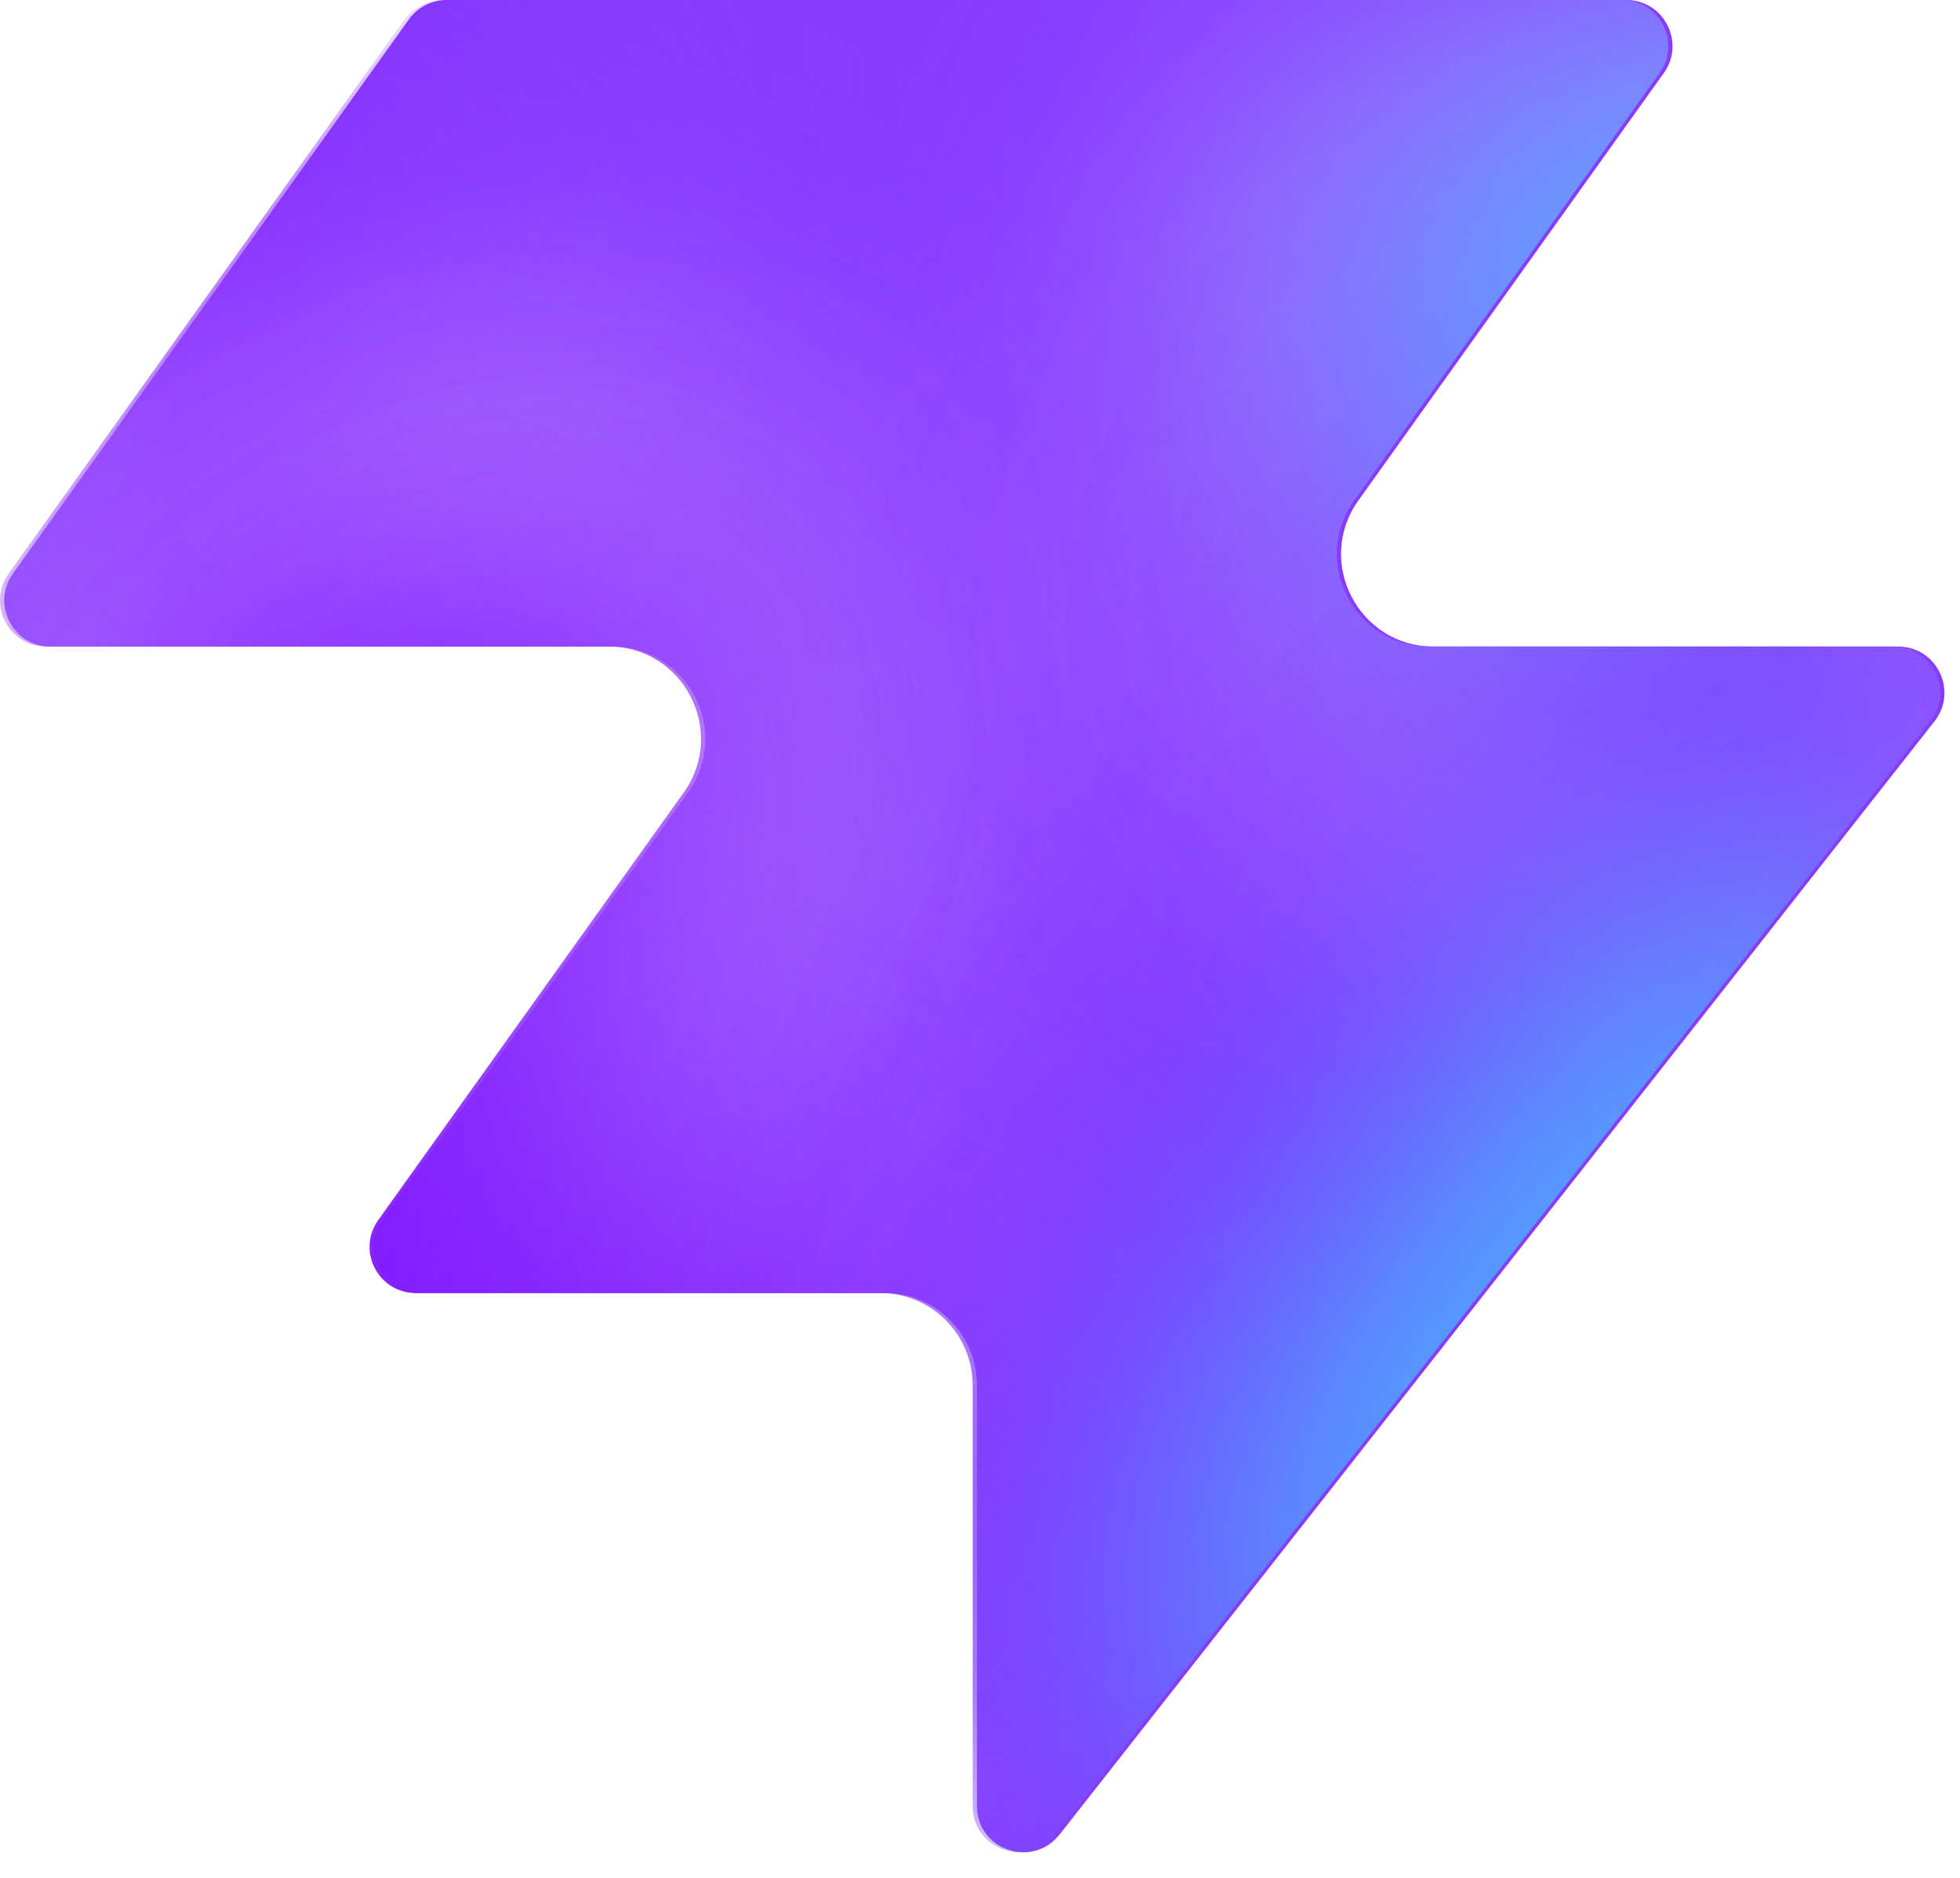
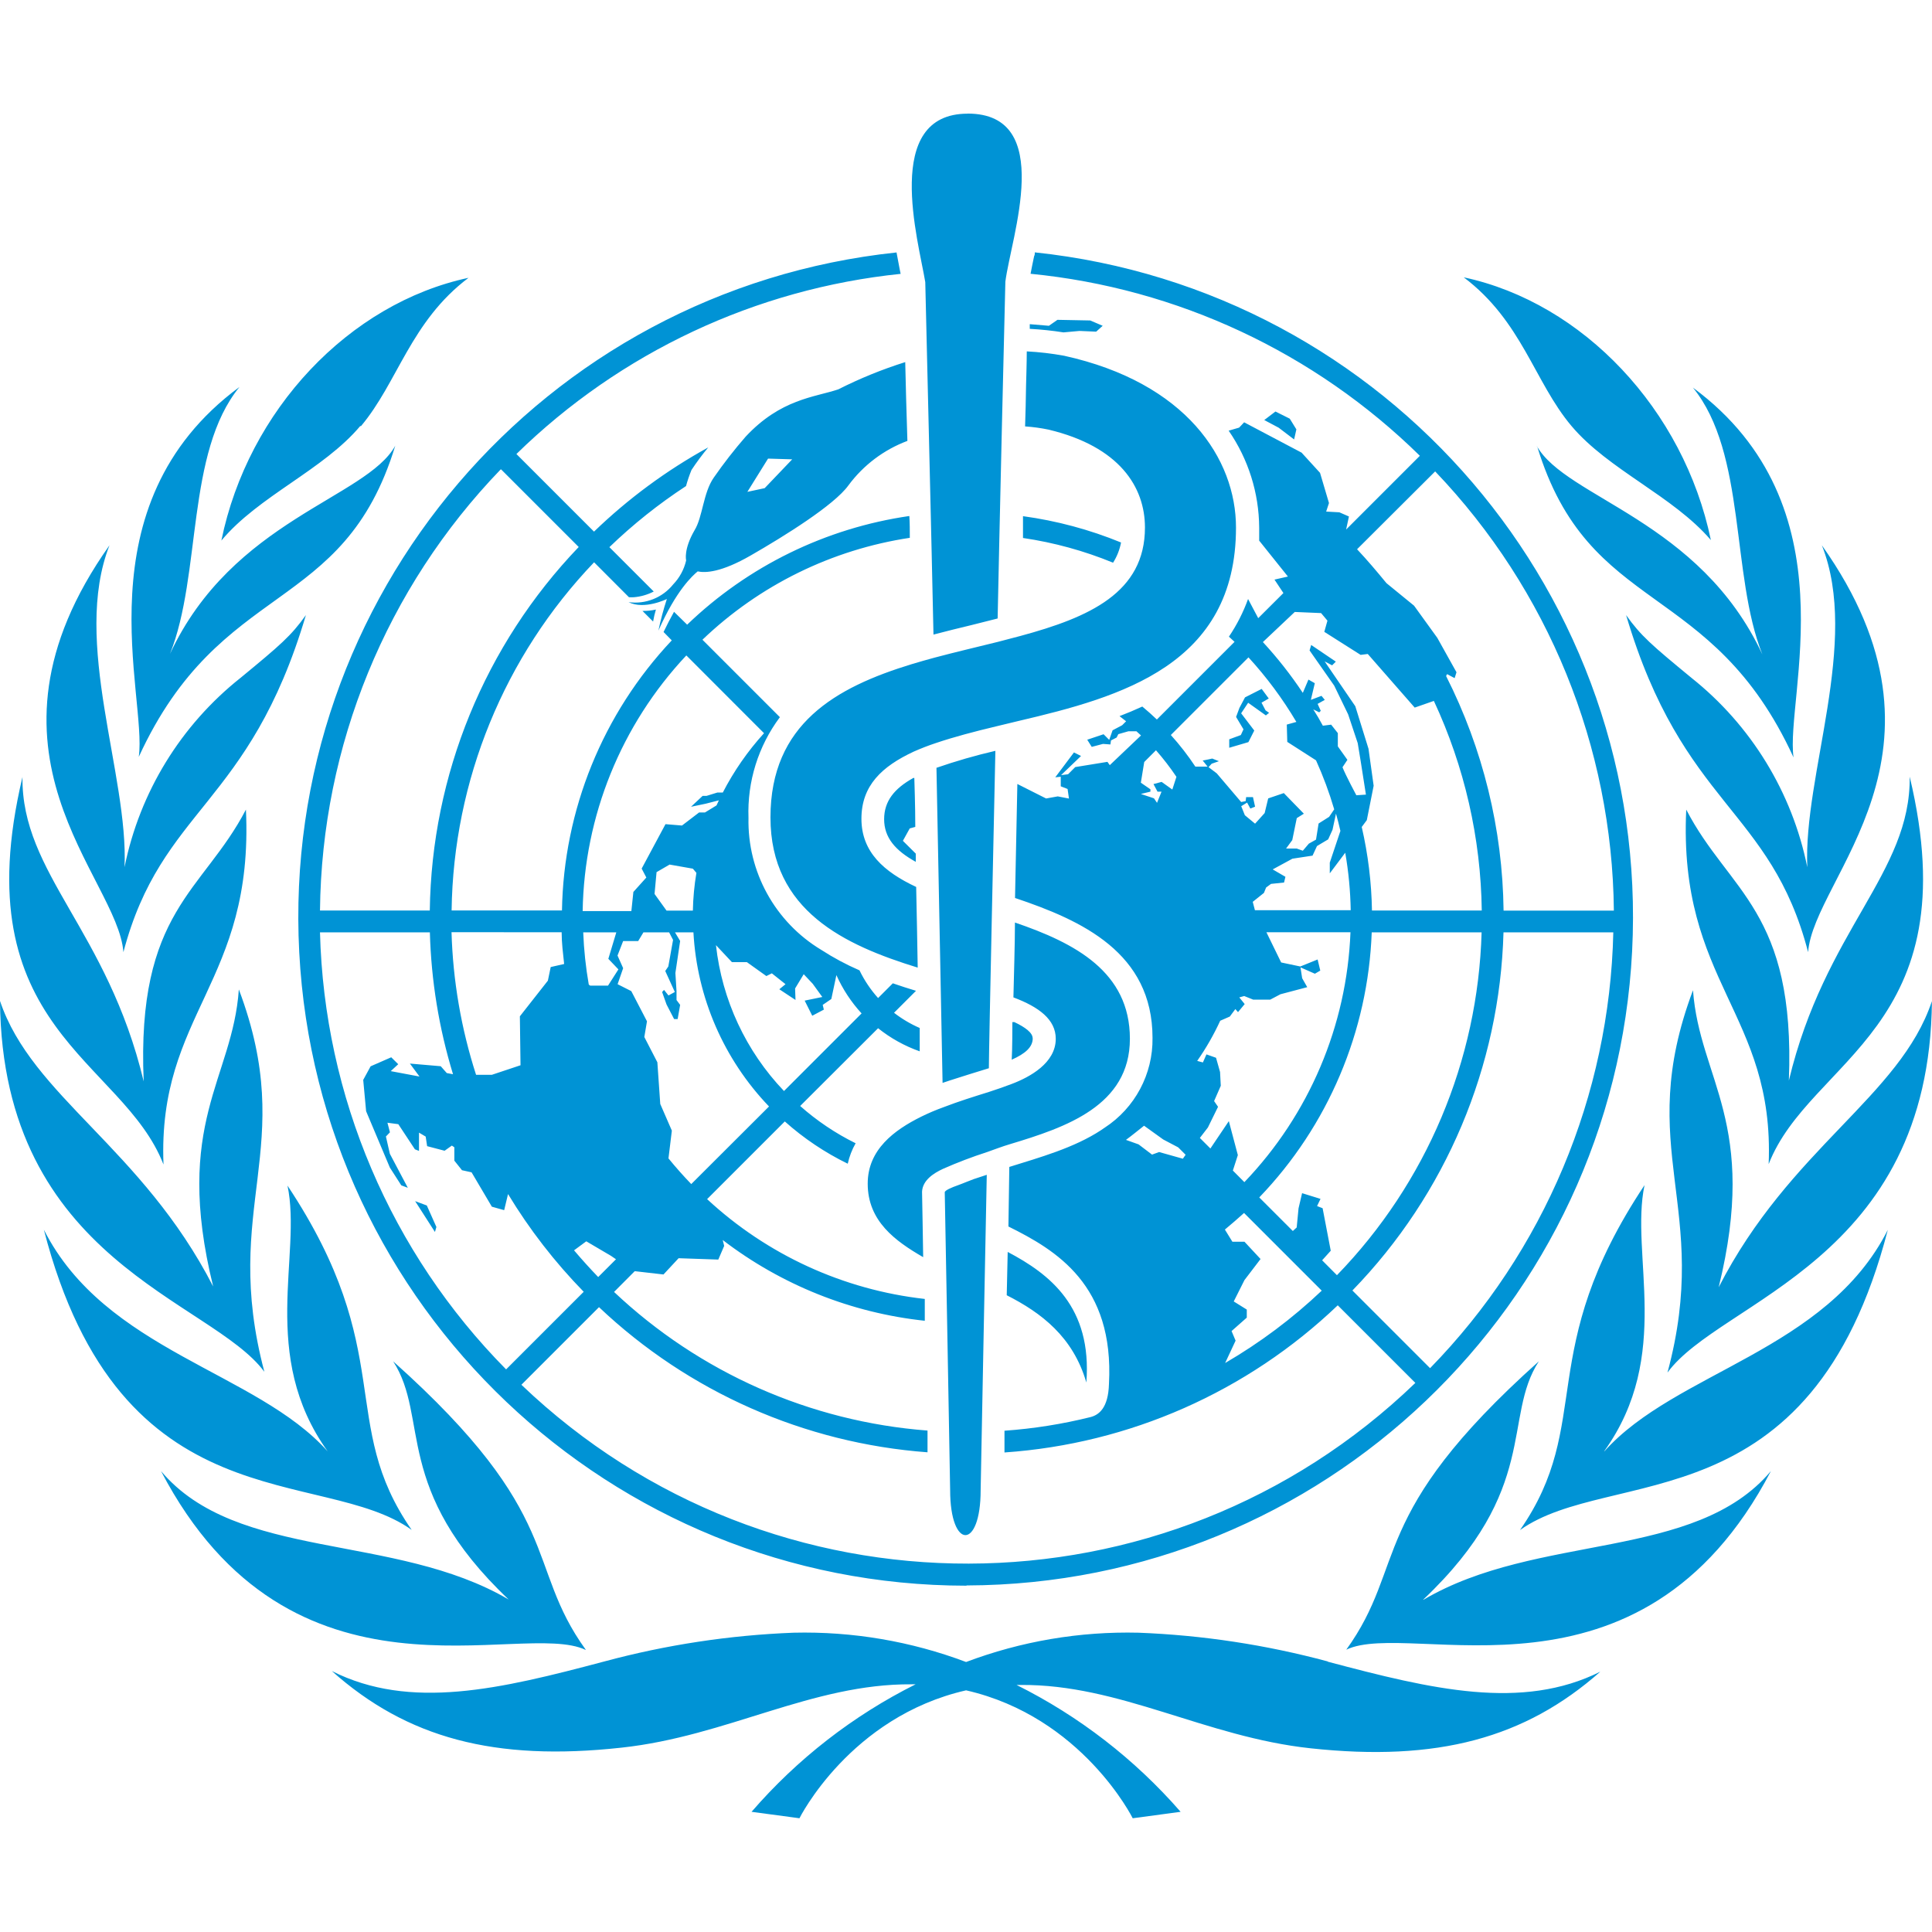
- <svg xmlns="http://www.w3.org/2000/svg" width="48" height="46" fill="none" viewBox="0 0 48 46">
-   <path fill="#863bff" d="M25.946 44.938c-.664.845-2.021.375-2.021-.698V33.937a2.26 2.26 0 0 0-2.262-2.262H10.287c-.92 0-1.456-1.04-.92-1.788l7.48-10.471c1.07-1.497 0-3.578-1.842-3.578H1.237c-.92 0-1.456-1.04-.92-1.788L10.013.474c.214-.297.556-.474.92-.474h28.894c.92 0 1.456 1.04.92 1.788l-7.48 10.471c-1.07 1.498 0 3.579 1.842 3.579h11.377c.943 0 1.473 1.088.89 1.83L25.947 44.94z" style="fill:#863bff;fill:color(display-p3 .525 .23 1);fill-opacity:1" />
-   <mask id="a" width="48" height="46" x="0" y="0" maskUnits="userSpaceOnUse" style="mask-type:alpha">
-     <path fill="#000" d="M25.842 44.938c-.664.844-2.021.375-2.021-.698V33.937a2.26 2.26 0 0 0-2.262-2.262H10.183c-.92 0-1.456-1.04-.92-1.788l7.48-10.471c1.07-1.498 0-3.579-1.842-3.579H1.133c-.92 0-1.456-1.04-.92-1.787L9.91.473c.214-.297.556-.474.92-.474h28.894c.92 0 1.456 1.04.92 1.788l-7.48 10.471c-1.07 1.498 0 3.578 1.842 3.578h11.377c.943 0 1.473 1.088.89 1.832L25.843 44.94z" style="fill:#000;fill-opacity:1" />
-   </mask>
-   <g mask="url(#a)">
-     <g filter="url(#b)">
-       <ellipse cx="5.508" cy="14.704" fill="#ede6ff" rx="5.508" ry="14.704" style="fill:#ede6ff;fill:color(display-p3 .927 .903 1);fill-opacity:1" transform="matrix(.00324 1 1 -.00324 -4.47 31.516)" />
-     </g>
-     <g filter="url(#c)">
-       <ellipse cx="10.399" cy="29.851" fill="#ede6ff" rx="10.399" ry="29.851" style="fill:#ede6ff;fill:color(display-p3 .927 .903 1);fill-opacity:1" transform="matrix(.00324 1 1 -.00324 -39.328 7.883)" />
-     </g>
-     <g filter="url(#d)">
-       <ellipse cx="5.508" cy="30.487" fill="#7e14ff" rx="5.508" ry="30.487" style="fill:#7e14ff;fill:color(display-p3 .492 .077 1);fill-opacity:1" transform="rotate(89.814 -25.913 -14.639)scale(1 -1)" />
-     </g>
-     <g filter="url(#e)">
-       <ellipse cx="5.508" cy="30.599" fill="#7e14ff" rx="5.508" ry="30.599" style="fill:#7e14ff;fill:color(display-p3 .492 .077 1);fill-opacity:1" transform="rotate(89.814 -32.644 -3.334)scale(1 -1)" />
-     </g>
-     <g filter="url(#f)">
-       <ellipse cx="5.508" cy="30.599" fill="#7e14ff" rx="5.508" ry="30.599" style="fill:#7e14ff;fill:color(display-p3 .492 .077 1);fill-opacity:1" transform="matrix(.00324 1 1 -.00324 -34.34 30.47)" />
-     </g>
-     <g filter="url(#g)">
-       <ellipse cx="14.072" cy="22.078" fill="#ede6ff" rx="14.072" ry="22.078" style="fill:#ede6ff;fill:color(display-p3 .927 .903 1);fill-opacity:1" transform="rotate(93.35 24.506 48.493)scale(-1 1)" />
-     </g>
-     <g filter="url(#h)">
-       <ellipse cx="3.47" cy="21.501" fill="#7e14ff" rx="3.47" ry="21.501" style="fill:#7e14ff;fill:color(display-p3 .492 .077 1);fill-opacity:1" transform="rotate(89.009 28.708 47.59)scale(-1 1)" />
-     </g>
-     <g filter="url(#i)">
-       <ellipse cx="3.47" cy="21.501" fill="#7e14ff" rx="3.47" ry="21.501" style="fill:#7e14ff;fill:color(display-p3 .492 .077 1);fill-opacity:1" transform="rotate(89.009 28.708 47.59)scale(-1 1)" />
-     </g>
-     <g filter="url(#j)">
-       <ellipse cx=".387" cy="8.972" fill="#7e14ff" rx="4.407" ry="29.108" style="fill:#7e14ff;fill:color(display-p3 .492 .077 1);fill-opacity:1" transform="rotate(39.51 .387 8.972)" />
-     </g>
-     <g filter="url(#k)">
-       <ellipse cx="47.523" cy="-6.092" fill="#7e14ff" rx="4.407" ry="29.108" style="fill:#7e14ff;fill:color(display-p3 .492 .077 1);fill-opacity:1" transform="rotate(37.892 47.523 -6.092)" />
-     </g>
-     <g filter="url(#l)">
-       <ellipse cx="41.412" cy="6.333" fill="#47bfff" rx="5.971" ry="9.665" style="fill:#47bfff;fill:color(display-p3 .28 .748 1);fill-opacity:1" transform="rotate(37.892 41.412 6.333)" />
-     </g>
-     <g filter="url(#m)">
-       <ellipse cx="-1.879" cy="38.332" fill="#7e14ff" rx="4.407" ry="29.108" style="fill:#7e14ff;fill:color(display-p3 .492 .077 1);fill-opacity:1" transform="rotate(37.892 -1.88 38.332)" />
-     </g>
-     <g filter="url(#n)">
-       <ellipse cx="-1.879" cy="38.332" fill="#7e14ff" rx="4.407" ry="29.108" style="fill:#7e14ff;fill:color(display-p3 .492 .077 1);fill-opacity:1" transform="rotate(37.892 -1.88 38.332)" />
-     </g>
-     <g filter="url(#o)">
-       <ellipse cx="35.651" cy="29.907" fill="#7e14ff" rx="4.407" ry="29.108" style="fill:#7e14ff;fill:color(display-p3 .492 .077 1);fill-opacity:1" transform="rotate(37.892 35.651 29.907)" />
-     </g>
-     <g filter="url(#p)">
-       <ellipse cx="38.418" cy="32.4" fill="#47bfff" rx="5.971" ry="15.297" style="fill:#47bfff;fill:color(display-p3 .28 .748 1);fill-opacity:1" transform="rotate(37.892 38.418 32.4)" />
-     </g>
-   </g>
-   <defs>
-     <filter id="b" width="60.045" height="41.654" x="-19.77" y="16.149" color-interpolation-filters="sRGB" filterUnits="userSpaceOnUse">
-       <feFlood flood-opacity="0" result="BackgroundImageFix" />
-       <feBlend in="SourceGraphic" in2="BackgroundImageFix" result="shape" />
-       <feGaussianBlur result="effect1_foregroundBlur_2002_17158" stdDeviation="7.659" />
-     </filter>
-     <filter id="c" width="90.34" height="51.437" x="-54.613" y="-7.533" color-interpolation-filters="sRGB" filterUnits="userSpaceOnUse">
-       <feFlood flood-opacity="0" result="BackgroundImageFix" />
-       <feBlend in="SourceGraphic" in2="BackgroundImageFix" result="shape" />
-       <feGaussianBlur result="effect1_foregroundBlur_2002_17158" stdDeviation="7.659" />
-     </filter>
-     <filter id="d" width="79.355" height="29.4" x="-49.64" y="2.03" color-interpolation-filters="sRGB" filterUnits="userSpaceOnUse">
-       <feFlood flood-opacity="0" result="BackgroundImageFix" />
-       <feBlend in="SourceGraphic" in2="BackgroundImageFix" result="shape" />
-       <feGaussianBlur result="effect1_foregroundBlur_2002_17158" stdDeviation="4.596" />
-     </filter>
-     <filter id="e" width="79.579" height="29.4" x="-45.045" y="20.029" color-interpolation-filters="sRGB" filterUnits="userSpaceOnUse">
-       <feFlood flood-opacity="0" result="BackgroundImageFix" />
-       <feBlend in="SourceGraphic" in2="BackgroundImageFix" result="shape" />
-       <feGaussianBlur result="effect1_foregroundBlur_2002_17158" stdDeviation="4.596" />
-     </filter>
-     <filter id="f" width="79.579" height="29.4" x="-43.513" y="21.178" color-interpolation-filters="sRGB" filterUnits="userSpaceOnUse">
-       <feFlood flood-opacity="0" result="BackgroundImageFix" />
-       <feBlend in="SourceGraphic" in2="BackgroundImageFix" result="shape" />
-       <feGaussianBlur result="effect1_foregroundBlur_2002_17158" stdDeviation="4.596" />
-     </filter>
-     <filter id="g" width="74.749" height="58.852" x="15.756" y="-17.901" color-interpolation-filters="sRGB" filterUnits="userSpaceOnUse">
-       <feFlood flood-opacity="0" result="BackgroundImageFix" />
-       <feBlend in="SourceGraphic" in2="BackgroundImageFix" result="shape" />
-       <feGaussianBlur result="effect1_foregroundBlur_2002_17158" stdDeviation="7.659" />
-     </filter>
-     <filter id="h" width="61.377" height="25.362" x="23.548" y="2.284" color-interpolation-filters="sRGB" filterUnits="userSpaceOnUse">
-       <feFlood flood-opacity="0" result="BackgroundImageFix" />
-       <feBlend in="SourceGraphic" in2="BackgroundImageFix" result="shape" />
-       <feGaussianBlur result="effect1_foregroundBlur_2002_17158" stdDeviation="4.596" />
-     </filter>
-     <filter id="i" width="61.377" height="25.362" x="23.548" y="2.284" color-interpolation-filters="sRGB" filterUnits="userSpaceOnUse">
-       <feFlood flood-opacity="0" result="BackgroundImageFix" />
-       <feBlend in="SourceGraphic" in2="BackgroundImageFix" result="shape" />
-       <feGaussianBlur result="effect1_foregroundBlur_2002_17158" stdDeviation="4.596" />
-     </filter>
-     <filter id="j" width="56.045" height="63.649" x="-27.636" y="-22.853" color-interpolation-filters="sRGB" filterUnits="userSpaceOnUse">
-       <feFlood flood-opacity="0" result="BackgroundImageFix" />
-       <feBlend in="SourceGraphic" in2="BackgroundImageFix" result="shape" />
-       <feGaussianBlur result="effect1_foregroundBlur_2002_17158" stdDeviation="4.596" />
-     </filter>
-     <filter id="k" width="54.814" height="64.646" x="20.116" y="-38.415" color-interpolation-filters="sRGB" filterUnits="userSpaceOnUse">
-       <feFlood flood-opacity="0" result="BackgroundImageFix" />
-       <feBlend in="SourceGraphic" in2="BackgroundImageFix" result="shape" />
-       <feGaussianBlur result="effect1_foregroundBlur_2002_17158" stdDeviation="4.596" />
-     </filter>
-     <filter id="l" width="33.541" height="35.313" x="24.641" y="-11.323" color-interpolation-filters="sRGB" filterUnits="userSpaceOnUse">
-       <feFlood flood-opacity="0" result="BackgroundImageFix" />
-       <feBlend in="SourceGraphic" in2="BackgroundImageFix" result="shape" />
-       <feGaussianBlur result="effect1_foregroundBlur_2002_17158" stdDeviation="4.596" />
-     </filter>
-     <filter id="m" width="54.814" height="64.646" x="-29.286" y="6.009" color-interpolation-filters="sRGB" filterUnits="userSpaceOnUse">
-       <feFlood flood-opacity="0" result="BackgroundImageFix" />
-       <feBlend in="SourceGraphic" in2="BackgroundImageFix" result="shape" />
-       <feGaussianBlur result="effect1_foregroundBlur_2002_17158" stdDeviation="4.596" />
-     </filter>
-     <filter id="n" width="54.814" height="64.646" x="-29.286" y="6.009" color-interpolation-filters="sRGB" filterUnits="userSpaceOnUse">
-       <feFlood flood-opacity="0" result="BackgroundImageFix" />
-       <feBlend in="SourceGraphic" in2="BackgroundImageFix" result="shape" />
-       <feGaussianBlur result="effect1_foregroundBlur_2002_17158" stdDeviation="4.596" />
-     </filter>
-     <filter id="o" width="54.814" height="64.646" x="8.244" y="-2.416" color-interpolation-filters="sRGB" filterUnits="userSpaceOnUse">
-       <feFlood flood-opacity="0" result="BackgroundImageFix" />
-       <feBlend in="SourceGraphic" in2="BackgroundImageFix" result="shape" />
-       <feGaussianBlur result="effect1_foregroundBlur_2002_17158" stdDeviation="4.596" />
-     </filter>
-     <filter id="p" width="39.409" height="43.623" x="18.713" y="10.588" color-interpolation-filters="sRGB" filterUnits="userSpaceOnUse">
-       <feFlood flood-opacity="0" result="BackgroundImageFix" />
-       <feBlend in="SourceGraphic" in2="BackgroundImageFix" result="shape" />
-       <feGaussianBlur result="effect1_foregroundBlur_2002_17158" stdDeviation="4.596" />
-     </filter>
-   </defs>
+ <svg xmlns="http://www.w3.org/2000/svg" fill="#0093D5" role="img" viewBox="0 0 24 24">
+   <path d="M12.021 1.412c-1.064 0-.612 1.578-.527 2.092 0 .025.086 3.571.102 4.379.162-.043.323-.082.476-.119l.321-.081c.015-.782.094-4.166.096-4.184.07-.551.627-2.088-.469-2.088zm-.312 12.04c.119-.041.238-.076.345-.111l.23-.071c0-.227.069-3.372.081-3.943a7.227 7.227 0 0 0-.732.211c.008.428.07 3.572.076 3.915zm.393 1.193c-.041.014-.144.058-.209.081-.066.023-.157.061-.157.085 0 .024.067 3.619.067 3.699 0 .744.379.749.379 0 0-.053.076-3.916.076-3.916s-.09.03-.155.051zm-.856-10.147a5.495 5.495 0 0 0-.833.339c-.297.099-.714.119-1.151.588a5.891 5.891 0 0 0-.396.509c-.131.188-.137.49-.238.653-.138.238-.105.37-.105.37v.007a.632.632 0 0 1-.16.295.605.605 0 0 1-.555.221c.198.099.476-.039.476-.039a3.643 3.643 0 0 0-.105.393c.221-.501.425-.684.488-.736.095.021.293.013.659-.198.414-.238 1.037-.625 1.213-.87a1.617 1.617 0 0 1 .733-.553c-.013-.377-.02-.704-.027-.981zM9.499 6.064L9.284 6.11l.257-.413.3.009zm1.28 8.64c0 .467.345.714.689.913 0-.079-.014-.801-.014-.813.007-.144.146-.231.26-.284a5.6 5.6 0 0 1 .546-.208c.102-.036.189-.07.287-.099.69-.208 1.489-.476 1.489-1.309 0-.833-.684-1.19-1.428-1.444 0 .268-.013.659-.019.93.317.119.526.275.526.514 0 .301-.321.476-.549.562a5.925 5.925 0 0 1-.28.098c-.183.057-.381.119-.565.19a2.713 2.713 0 0 0-.28.119c-.329.164-.663.406-.662.832zm4.575-8.15c0-.853-.619-1.801-2.136-2.135a3.653 3.653 0 0 0-.463-.054c0 .129-.009.424-.009.424 0 .093-.009.434-.012.508a2.142 2.142 0 0 1 .292.04c.882.211 1.197.714 1.197 1.216 0 .81-.693 1.116-1.547 1.347l-.282.074c-.258.064-.524.126-.787.196a10.782 10.782 0 0 0-.28.08c-.944.288-1.756.743-1.756 1.904 0 1.162.926 1.588 1.829 1.866q-.008-.499-.019-1.002c-.399-.187-.68-.433-.68-.847 0-.414.256-.65.647-.833a3.019 3.019 0 0 1 .279-.108c.225-.076.476-.142.744-.206l.282-.068c1.272-.298 2.701-.696 2.701-2.403zm-2.848 9.536c.428.217.824.516.989 1.084.073-.94-.455-1.347-.977-1.622l-.012.538zM19.52 5.29c.46.547 1.263.87 1.733 1.419-.337-1.622-1.589-2.947-3.07-3.264.723.544.878 1.3 1.337 1.845zM1.724 9.402c1.02-2.22 2.542-1.75 3.186-3.865-.357.649-2.023.922-2.798 2.585.394-.988.196-2.499.863-3.315-1.993 1.47-1.144 3.848-1.251 4.594zm1.847 5.324c.183.864-.357 2.111.5 3.304-.886-.993-2.761-1.245-3.526-2.754.952 3.69 3.452 2.928 4.569 3.729-.924-1.327-.168-2.209-1.544-4.279zm-.287 2.315c-.546-2.06.427-2.775-.317-4.75-.077 1.114-.82 1.657-.319 3.69C1.764 14.26.396 13.617 0 12.434c.027 3.235 2.627 3.715 3.284 4.607zm3.992 3.452c-.765-1.059-.238-1.658-2.392-3.582.455.702-.014 1.585 1.435 2.959-1.419-.833-3.376-.476-4.319-1.596 1.621 3.103 4.469 1.837 5.276 2.222zm10.405-.623c1.45-1.374.981-2.261 1.435-2.959-2.15 1.923-1.627 2.522-2.392 3.582.807-.386 3.655.881 5.275-2.219-.943 1.121-2.899.763-4.318 1.6zm2.248-1.844c.853-1.19.317-2.44.5-3.304-1.376 2.07-.62 2.952-1.547 4.285 1.124-.801 3.614-.042 4.569-3.729-.763 1.507-2.636 1.759-3.522 2.752zm-3.435 2.613a10.617 10.617 0 0 0-2.351-.357 5.683 5.683 0 0 0-2.142.364 5.687 5.687 0 0 0-2.142-.364 10.617 10.617 0 0 0-2.351.357c-1.294.344-2.411.611-3.386.119.934.833 2.023 1.125 3.598.952 1.309-.141 2.37-.796 3.605-.787h.049a6.602 6.602 0 0 0-2.038 1.584l.595.08s.627-1.26 2.07-1.589c1.443.329 2.07 1.589 2.07 1.589l.595-.08a6.621 6.621 0 0 0-2.038-1.576h.049c1.236-.01 2.294.646 3.604.787 1.575.17 2.665-.126 3.599-.952-.975.487-2.092.22-3.386-.124zM3.055 10.057c-.533 1.024-1.362 1.258-1.27 3.377-.45-1.883-1.519-2.58-1.506-3.781-.743 3.13 1.243 3.502 1.752 4.813-.075-1.879 1.125-2.259 1.024-4.409zm.745-2.416c-.186.26-.315.37-.81.778a4.019 4.019 0 0 0-1.443 2.353c.051-1.147-.658-2.796-.187-3.998-1.825 2.577.105 4.121.173 5.054.474-1.796 1.562-1.81 2.267-4.187zm18.651 3.132A4.025 4.025 0 0 0 21.01 8.419c-.495-.408-.625-.519-.81-.778.706 2.381 1.794 2.391 2.261 4.187.068-.933 1.997-2.477.171-5.054.476 1.202-.232 2.851-.181 3.998zm1.547 1.666c-.396 1.183-1.764 1.826-2.648 3.552.501-2.038-.238-2.58-.319-3.69-.744 1.978.238 2.689-.317 4.75.658-.902 3.258-1.382 3.285-4.617zm-3.051-2.382c-.101 2.15 1.1 2.529 1.024 4.404.511-1.309 2.499-1.683 1.752-4.813.014 1.201-1.054 1.904-1.501 3.775.083-2.108-.745-2.342-1.275-3.366zM4.482 5.296c.461-.547.617-1.301 1.338-1.845-1.481.317-2.738 1.641-3.07 3.264.463-.555 1.268-.877 1.727-1.425zm14.613.248c.644 2.115 2.166 1.645 3.185 3.865-.106-.746.743-3.124-1.25-4.594.666.817.469 2.327.863 3.315-.777-1.669-2.44-1.942-2.803-2.591zm-5.169 1.195a4.989 4.989 0 0 0-1.218-.327v.271a4.761 4.761 0 0 1 1.119.307.714.714 0 0 0 .099-.251zM13.617 4.12l.081-.073-.155-.066-.407-.008-.106.074-.238-.02v.058a4.136 4.136 0 0 1 .419.044l.199-.018zm-.789 8.778c0-.069-.092-.137-.227-.201h-.025c0 .056 0 .332-.008.467.168-.075.261-.156.261-.266zM8.113 7.721a1.3 1.3 0 0 1 .035-.149.689.689 0 0 1-.167.017zm3.896 11.974a8.303 8.303 0 0 0 .846-16.56c0 .015 0 .032-.009.048-.017.081-.032.153-.044.218a8.016 8.016 0 0 1 4.836 2.261l-.916.916.035-.162-.119-.052-.164-.009.035-.106-.111-.375-.229-.251-.714-.377-.062.066-.13.038a2.142 2.142 0 0 1 .379 1.203v.163l.357.446-.167.038.111.167-.313.312-.126-.238a2.133 2.133 0 0 1-.238.468l.07.064-.965.965a3.292 3.292 0 0 0-.181-.161 4.583 4.583 0 0 1-.283.119l.082.064-.049.049-.119.063-.042.119-.07-.07-.203.068.056.089.14-.037.092.007.007-.05.07-.036.021-.042.126-.036h.099c.019.017.039.035.057.052l-.388.369-.029-.041-.4.065-.089.089-.087.011.248-.238-.088-.044-.232.309.068-.007v.119l.085.033.017.119-.139-.027-.145.026-.357-.18-.029 1.416c.833.279 1.708.681 1.708 1.738a1.309 1.309 0 0 1-.595 1.116l-.018.012-.026.018c-.336.221-.766.34-1.14.457l-.011.74c.595.295 1.315.725 1.249 1.954-.008.302-.126.386-.227.413a6.251 6.251 0 0 1-1.071.17v.27a6.65 6.65 0 0 0 4.14-1.828l.964.964a8.019 8.019 0 0 1-11.105.023l.964-.964a6.645 6.645 0 0 0 4.081 1.803v-.27a6.378 6.378 0 0 1-3.894-1.722l.257-.258.357.041.188-.202.493.017.073-.17-.018-.073a4.999 4.999 0 0 0 2.51 1.003v-.271a4.753 4.753 0 0 1-2.704-1.24l.965-.965a3.434 3.434 0 0 0 .782.525.913.913 0 0 1 .098-.254 3.121 3.121 0 0 1-.689-.463l.968-.966a1.769 1.769 0 0 0 .517.287v-.29a1.484 1.484 0 0 1-.319-.189l.273-.273a6.738 6.738 0 0 1-.288-.093l-.183.183a1.476 1.476 0 0 1-.231-.344 3.281 3.281 0 0 1-.476-.255 1.867 1.867 0 0 1-.903-1.64 1.969 1.969 0 0 1 .39-1.25l-.962-.962a4.75 4.75 0 0 1 2.576-1.266c0-.093 0-.184-.006-.271a5.02 5.02 0 0 0-2.76 1.35l-.163-.16a4.504 4.504 0 0 0-.13.251l.102.104a5.014 5.014 0 0 0-1.364 3.355H5.61a6.382 6.382 0 0 1 1.77-4.325l.433.434a.549.549 0 0 0 .062 0 .655.655 0 0 0 .246-.071l-.551-.551a6.488 6.488 0 0 1 .952-.759 1.792 1.792 0 0 1 .068-.2 3.205 3.205 0 0 1 .208-.28 6.665 6.665 0 0 0-1.419 1.046l-.964-.964a7.998 7.998 0 0 1 4.773-2.238 2.13 2.13 0 0 1-.012-.059c-.012-.063-.026-.133-.039-.207a8.304 8.304 0 0 0 .867 16.562zm1.798-5.731v-.007zm4.021-8.108a8.006 8.006 0 0 1 2.22 5.456h-1.37a6.626 6.626 0 0 0-.714-2.914l.012-.024.094.05.023-.073-.238-.427-.289-.4-.343-.28c-.119-.145-.238-.286-.365-.421zm-1.744 1.746l.327.014.079.094-.039.139.451.286.089-.011.583.666.238-.083a6.356 6.356 0 0 1 .595 2.604h-1.364a4.973 4.973 0 0 0-.127-1.038l.063-.085.085-.427-.064-.46-.164-.528-.381-.557.093.049.046-.046-.306-.207-.02.068.306.437.173.357.119.357.039.238.063.402-.119.008s-.132-.246-.172-.348l.061-.092-.119-.167V9.107l-.083-.105-.103.013a2.924 2.924 0 0 0-.119-.203l.074.037.019-.019-.039-.086.089-.05-.041-.05-.132.05.049-.207-.079-.045-.07.165a5.075 5.075 0 0 0-.496-.631zm-.274 3.198l.245-.133.25-.038.055-.119.139-.083.054-.119.043-.201a4.071 4.071 0 0 1 .055.215l-.132.394v.133l.192-.256a4.611 4.611 0 0 1 .068.714h-1.19l-.027-.104.139-.111.027-.067.061-.045.162-.017.017-.071zm-1.638-.937l.119-.029v-.029l-.119-.082.042-.257.146-.146a3.233 3.233 0 0 1 .254.33l-.051.158-.133-.095-.101.027.05.094h.05l-.056.139-.038-.056zm.522 4.531l-.295-.083-.088.032-.167-.127-.157-.056c.077-.056.152-.119.225-.176l.238.171.186.098.092.092zm-.15-5.263l.965-.965a4.812 4.812 0 0 1 .595.802l-.119.033.006.215.357.229a4.666 4.666 0 0 1 .226.609l-.063.093-.131.083-.032.2-.089.05-.075.088-.075-.027h-.133l.077-.105.056-.273.088-.055-.249-.256-.194.066-.044.182-.119.132-.127-.105-.045-.112.073-.045.04.074.059-.023-.026-.119h-.085l-.006.05-.056.011-.303-.356-.102-.077.039-.043.09-.031-.083-.033s-.106.024-.119.024l.061.076h-.152a3.298 3.298 0 0 0-.305-.393zm.492 5.136l-.131-.131.1-.13.126-.257-.049-.071.083-.19-.009-.171-.05-.177-.119-.042-.044.1-.071-.019a3.235 3.235 0 0 0 .286-.499l.119-.052.069-.093.033.038.083-.1-.067-.083.061-.017.112.045h.211l.127-.067.333-.088-.063-.111-.021-.135.179.079.067-.039-.033-.138-.215.087-.238-.05-.183-.375h1.044a4.751 4.751 0 0 1-1.318 3.104l-.143-.144.062-.192-.112-.422zm.184 2.663l.129-.276-.05-.119.189-.167v-.1l-.162-.101.133-.265.2-.262-.2-.215h-.15l-.093-.151a7.541 7.541 0 0 0 .238-.206l.965.965a6.473 6.473 0 0 1-1.2.899zm1.204-1.274l.107-.119-.101-.528-.069-.027.043-.089-.229-.071-.044.188-.023.238-.048.044-.417-.417a5.019 5.019 0 0 0 1.397-3.293h1.365a6.374 6.374 0 0 1-1.797 4.259zm.376.375a6.646 6.646 0 0 0 1.877-4.449h1.364a8.008 8.008 0 0 1-2.276 5.414zm-8.213-1.322a5.16 5.16 0 0 1-.283-.319l.042-.345-.144-.331-.036-.518-.162-.314.033-.195-.195-.375-.17-.086.069-.199-.07-.157.07-.18h.187l.065-.108h.319l.049.094-.059.33-.038.056.119.261-.079.043-.055-.069-.024.026.055.155.094.181h.044l.031-.176-.045-.06v-.11l-.014-.226.059-.398-.064-.107h.229a3.39 3.39 0 0 0 .939 2.163zm-.905-2.667l-.129.202h-.221l-.018-.013a4.849 4.849 0 0 1-.069-.649h.411l-.099.329zm.449-.937l.025-.271.162-.094.289.051.044.052a3.214 3.214 0 0 0-.044.469h-.327zm1.389 1.02l.068-.034.17.135-.077.063.201.133-.005-.143.107-.177.112.119.119.164-.219.045.094.188.144-.076-.014-.059.107-.073.063-.297a1.775 1.775 0 0 0 .313.476l-.964.964a3.12 3.12 0 0 1-.845-1.812l.198.211h.186zm-.993-3.982l.964.965a3.441 3.441 0 0 0-.512.737h-.067l-.136.042h-.048l-.144.135.182-.038.164-.042-.029.063-.144.088h-.073l-.212.162-.205-.017-.296.552.058.111-.161.179-.025.238h-.605a4.751 4.751 0 0 1 1.286-3.174zM7.283 15.42l.306.18.063.043-.221.221q-.155-.161-.3-.332zm-.306-3.839c0 .132.017.264.031.394l-.167.038-.035.169-.348.443.008.608-.357.119h-.195a6.365 6.365 0 0 1-.305-1.772zm-1.347 1.764l-.08-.015-.075-.085-.383-.033.119.161-.357-.067.093-.086-.087-.086-.256.112-.092.169.036.389.295.7.142.221.081.03-.223-.422-.049-.215.05-.052-.031-.119.135.018.206.312.051.02v-.227l.083.049.018.119.217.057.09-.064.031.021v.166l.095.119.119.026.252.427.153.043.048-.2a6.703 6.703 0 0 0 .94 1.214l-.964.964a8.013 8.013 0 0 1-2.312-5.429h1.365a6.645 6.645 0 0 0 .288 1.764zm.595-7.514l.964.964a6.655 6.655 0 0 0-1.85 4.516h-1.364A8.008 8.008 0 0 1 6.219 5.832zm9.879-.497l-.082-.133-.178-.089-.139.106.179.095.192.146zm-.834 3.85v.105l.238-.07.073-.144-.163-.214.087-.131.22.157.04-.032-.044-.031-.05-.095.09-.052-.088-.119-.207.105-.069.13-.042.113.092.154-.033.071zm-9.867 6.12l.018-.062-.119-.267-.145-.054zm5.58-5.128c0 .229.139.39.393.53v-.102l-.16-.159.085-.154.069-.019c0-.267-.011-.565-.012-.608h-.012c-.236.131-.363.288-.363.513Z" />
</svg>
